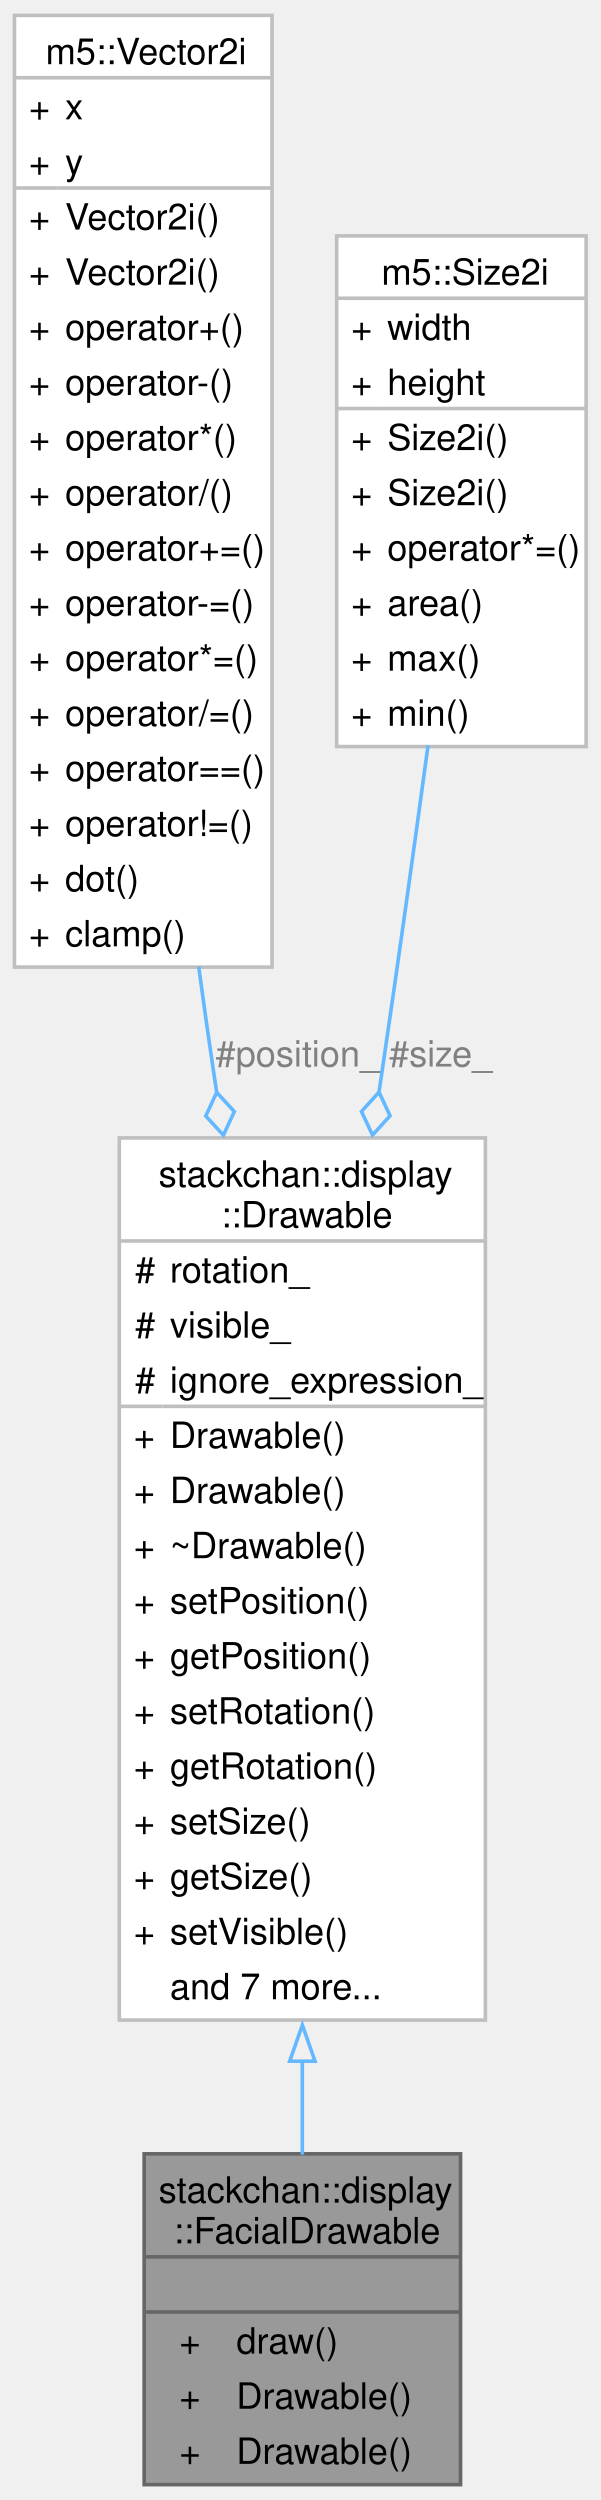
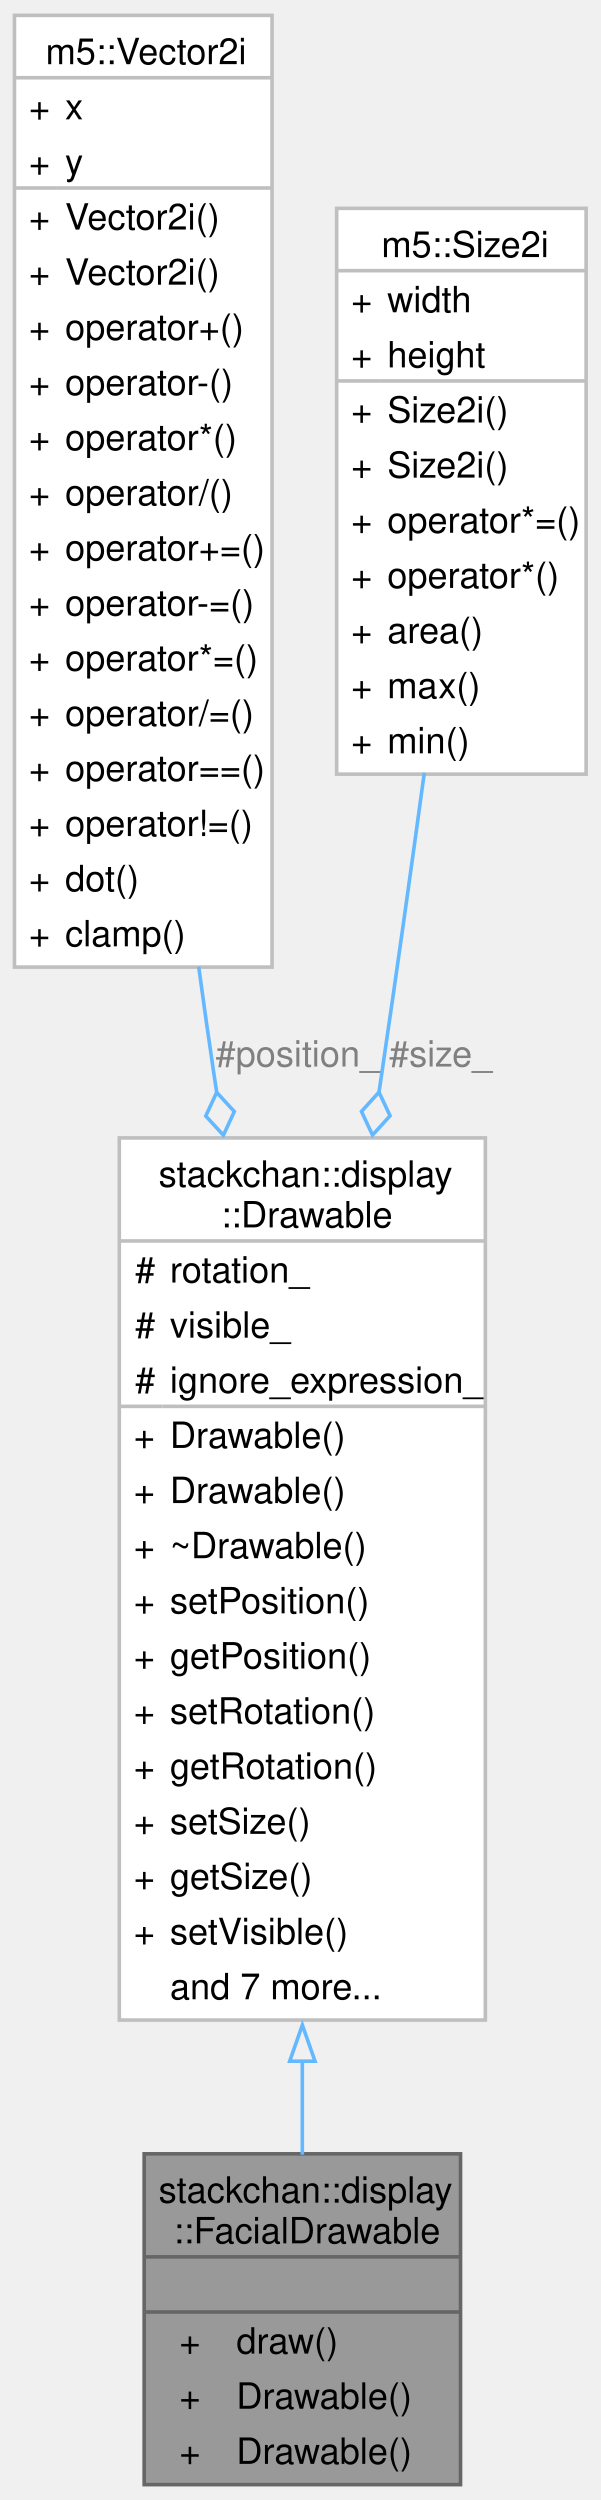
<svg xmlns="http://www.w3.org/2000/svg" xmlns:xlink="http://www.w3.org/1999/xlink" width="166pt" height="691pt" viewBox="0.00 0.00 166.12 691.00">
  <g id="graph0" class="graph" transform="scale(1 1) rotate(0) translate(4 687)">
    <g id="Node000001" class="node">
      <g id="a_Node000001">
        <a xlink:title=" ">
          <polygon fill="#999999" stroke="none" points="123.38,-91.5 35.88,-91.5 35.88,0 123.38,0 123.38,-91.5" />
          <text text-anchor="start" x="39.88" y="-78" font-family="Helvetica,sans-Serif" font-size="10.00">stackchan::display</text>
          <text text-anchor="start" x="44" y="-66.75" font-family="Helvetica,sans-Serif" font-size="10.00">::FacialDrawable</text>
          <text text-anchor="start" x="78.12" y="-51.5" font-family="Helvetica,sans-Serif" font-size="10.00"> </text>
          <text text-anchor="start" x="45.62" y="-36.25" font-family="Helvetica,sans-Serif" font-size="10.00">+</text>
          <text text-anchor="start" x="61.38" y="-36.25" font-family="Helvetica,sans-Serif" font-size="10.00">draw()</text>
          <text text-anchor="start" x="45.62" y="-21" font-family="Helvetica,sans-Serif" font-size="10.00">+</text>
          <text text-anchor="start" x="61.38" y="-21" font-family="Helvetica,sans-Serif" font-size="10.00">Drawable()</text>
          <text text-anchor="start" x="45.62" y="-5.75" font-family="Helvetica,sans-Serif" font-size="10.00">+</text>
          <text text-anchor="start" x="61.38" y="-5.75" font-family="Helvetica,sans-Serif" font-size="10.00">Drawable()</text>
          <polygon fill="#666666" stroke="#666666" points="35.88,-63 35.88,-63 123.38,-63 123.38,-63 35.88,-63" />
          <polygon fill="#666666" stroke="#666666" points="35.88,-47.75 35.88,-47.75 123.38,-47.75 123.38,-47.75 35.88,-47.75" />
          <polygon fill="none" stroke="#666666" points="35.88,0 35.88,-91.5 123.38,-91.5 123.38,0 35.88,0" />
        </a>
      </g>
    </g>
    <g id="Node000002" class="node">
      <g id="a_Node000002">
        <a xlink:href="classstackchan_1_1display_1_1_drawable.html" target="_top" xlink:title=" ">
          <polygon fill="white" stroke="none" points="130.25,-372.5 29,-372.5 29,-128.5 130.25,-128.5 130.25,-372.5" />
          <text text-anchor="start" x="39.88" y="-359" font-family="Helvetica,sans-Serif" font-size="10.00">stackchan::display</text>
          <text text-anchor="start" x="57.12" y="-347.75" font-family="Helvetica,sans-Serif" font-size="10.00">::Drawable</text>
          <text text-anchor="start" x="33.38" y="-332.5" font-family="Helvetica,sans-Serif" font-size="10.00">#</text>
          <text text-anchor="start" x="43" y="-332.5" font-family="Helvetica,sans-Serif" font-size="10.00">rotation_</text>
          <text text-anchor="start" x="33.38" y="-317.25" font-family="Helvetica,sans-Serif" font-size="10.00">#</text>
          <text text-anchor="start" x="43" y="-317.25" font-family="Helvetica,sans-Serif" font-size="10.00">visible_</text>
          <text text-anchor="start" x="33.38" y="-302" font-family="Helvetica,sans-Serif" font-size="10.00">#</text>
          <text text-anchor="start" x="43" y="-302" font-family="Helvetica,sans-Serif" font-size="10.00">ignore_expression_</text>
          <text text-anchor="start" x="33" y="-286.75" font-family="Helvetica,sans-Serif" font-size="10.00">+</text>
          <text text-anchor="start" x="43" y="-286.75" font-family="Helvetica,sans-Serif" font-size="10.00">Drawable()</text>
          <text text-anchor="start" x="33" y="-271.5" font-family="Helvetica,sans-Serif" font-size="10.00">+</text>
          <text text-anchor="start" x="43" y="-271.5" font-family="Helvetica,sans-Serif" font-size="10.00">Drawable()</text>
          <text text-anchor="start" x="33" y="-256.25" font-family="Helvetica,sans-Serif" font-size="10.00">+</text>
          <text text-anchor="start" x="43" y="-256.25" font-family="Helvetica,sans-Serif" font-size="10.00">~Drawable()</text>
          <text text-anchor="start" x="33" y="-241" font-family="Helvetica,sans-Serif" font-size="10.00">+</text>
          <text text-anchor="start" x="43" y="-241" font-family="Helvetica,sans-Serif" font-size="10.00">setPosition()</text>
          <text text-anchor="start" x="33" y="-225.75" font-family="Helvetica,sans-Serif" font-size="10.00">+</text>
          <text text-anchor="start" x="43" y="-225.75" font-family="Helvetica,sans-Serif" font-size="10.00">getPosition()</text>
          <text text-anchor="start" x="33" y="-210.5" font-family="Helvetica,sans-Serif" font-size="10.00">+</text>
          <text text-anchor="start" x="43" y="-210.5" font-family="Helvetica,sans-Serif" font-size="10.00">setRotation()</text>
          <text text-anchor="start" x="33" y="-195.25" font-family="Helvetica,sans-Serif" font-size="10.00">+</text>
          <text text-anchor="start" x="43" y="-195.25" font-family="Helvetica,sans-Serif" font-size="10.00">getRotation()</text>
          <text text-anchor="start" x="33" y="-180" font-family="Helvetica,sans-Serif" font-size="10.00">+</text>
          <text text-anchor="start" x="43" y="-180" font-family="Helvetica,sans-Serif" font-size="10.00">setSize()</text>
          <text text-anchor="start" x="33" y="-164.75" font-family="Helvetica,sans-Serif" font-size="10.00">+</text>
          <text text-anchor="start" x="43" y="-164.75" font-family="Helvetica,sans-Serif" font-size="10.00">getSize()</text>
          <text text-anchor="start" x="33" y="-149.5" font-family="Helvetica,sans-Serif" font-size="10.00">+</text>
          <text text-anchor="start" x="43" y="-149.5" font-family="Helvetica,sans-Serif" font-size="10.00">setVisible()</text>
          <text text-anchor="start" x="43" y="-134.25" font-family="Helvetica,sans-Serif" font-size="10.00">and 7 more...</text>
          <polygon fill="#bfbfbf" stroke="#bfbfbf" points="29,-344 29,-344 130.25,-344 130.25,-344 29,-344" />
          <polygon fill="#bfbfbf" stroke="#bfbfbf" points="29,-298.25 29,-298.25 41,-298.25 41,-298.25 29,-298.25" />
          <polygon fill="#bfbfbf" stroke="#bfbfbf" points="41,-298.25 41,-298.25 130.25,-298.25 130.25,-298.25 41,-298.25" />
          <polygon fill="none" stroke="#bfbfbf" points="29,-128.5 29,-372.5 130.25,-372.5 130.25,-128.5 29,-128.5" />
        </a>
      </g>
    </g>
    <g id="edge1_Node000001_Node000002" class="edge">
      <g id="a_edge1_Node000001_Node000002">
        <a xlink:title=" ">
          <path fill="none" stroke="#63b8ff" d="M79.62,-117.3C79.62,-108.14 79.62,-99.35 79.62,-91.27" />
          <polygon fill="none" stroke="#63b8ff" points="76.13,-117.12 79.63,-127.12 83.13,-117.12 76.13,-117.12" />
        </a>
      </g>
    </g>
    <g id="Node000003" class="node">
      <g id="a_Node000003">
        <a xlink:href="classm5_1_1_vector2i.html" target="_top" xlink:title=" ">
          <polygon fill="white" stroke="none" points="71.25,-683 0,-683 0,-419.75 71.25,-419.75 71.25,-683" />
          <text text-anchor="start" x="8.62" y="-669.5" font-family="Helvetica,sans-Serif" font-size="10.00">m5::Vector2i</text>
          <text text-anchor="start" x="4" y="-654.25" font-family="Helvetica,sans-Serif" font-size="10.00">+</text>
          <text text-anchor="start" x="14" y="-654.25" font-family="Helvetica,sans-Serif" font-size="10.00">x</text>
          <text text-anchor="start" x="4" y="-639" font-family="Helvetica,sans-Serif" font-size="10.00">+</text>
          <text text-anchor="start" x="14" y="-639" font-family="Helvetica,sans-Serif" font-size="10.00">y</text>
          <text text-anchor="start" x="4" y="-623.75" font-family="Helvetica,sans-Serif" font-size="10.00">+</text>
          <text text-anchor="start" x="14" y="-623.75" font-family="Helvetica,sans-Serif" font-size="10.00">Vector2i()</text>
          <text text-anchor="start" x="4" y="-608.5" font-family="Helvetica,sans-Serif" font-size="10.00">+</text>
          <text text-anchor="start" x="14" y="-608.5" font-family="Helvetica,sans-Serif" font-size="10.00">Vector2i()</text>
          <text text-anchor="start" x="4" y="-593.25" font-family="Helvetica,sans-Serif" font-size="10.00">+</text>
          <text text-anchor="start" x="14" y="-593.25" font-family="Helvetica,sans-Serif" font-size="10.00">operator+()</text>
          <text text-anchor="start" x="4" y="-578" font-family="Helvetica,sans-Serif" font-size="10.00">+</text>
          <text text-anchor="start" x="14" y="-578" font-family="Helvetica,sans-Serif" font-size="10.00">operator-()</text>
          <text text-anchor="start" x="4" y="-562.75" font-family="Helvetica,sans-Serif" font-size="10.00">+</text>
          <text text-anchor="start" x="14" y="-562.75" font-family="Helvetica,sans-Serif" font-size="10.00">operator*()</text>
          <text text-anchor="start" x="4" y="-547.5" font-family="Helvetica,sans-Serif" font-size="10.00">+</text>
          <text text-anchor="start" x="14" y="-547.5" font-family="Helvetica,sans-Serif" font-size="10.00">operator/()</text>
          <text text-anchor="start" x="4" y="-532.25" font-family="Helvetica,sans-Serif" font-size="10.00">+</text>
          <text text-anchor="start" x="14" y="-532.25" font-family="Helvetica,sans-Serif" font-size="10.00">operator+=()</text>
          <text text-anchor="start" x="4" y="-517" font-family="Helvetica,sans-Serif" font-size="10.00">+</text>
          <text text-anchor="start" x="14" y="-517" font-family="Helvetica,sans-Serif" font-size="10.00">operator-=()</text>
          <text text-anchor="start" x="4" y="-501.75" font-family="Helvetica,sans-Serif" font-size="10.00">+</text>
          <text text-anchor="start" x="14" y="-501.75" font-family="Helvetica,sans-Serif" font-size="10.00">operator*=()</text>
          <text text-anchor="start" x="4" y="-486.5" font-family="Helvetica,sans-Serif" font-size="10.00">+</text>
          <text text-anchor="start" x="14" y="-486.5" font-family="Helvetica,sans-Serif" font-size="10.00">operator/=()</text>
          <text text-anchor="start" x="4" y="-471.25" font-family="Helvetica,sans-Serif" font-size="10.00">+</text>
          <text text-anchor="start" x="14" y="-471.25" font-family="Helvetica,sans-Serif" font-size="10.00">operator==()</text>
          <text text-anchor="start" x="4" y="-456" font-family="Helvetica,sans-Serif" font-size="10.00">+</text>
          <text text-anchor="start" x="14" y="-456" font-family="Helvetica,sans-Serif" font-size="10.00">operator!=()</text>
          <text text-anchor="start" x="4" y="-440.75" font-family="Helvetica,sans-Serif" font-size="10.00">+</text>
          <text text-anchor="start" x="14" y="-440.75" font-family="Helvetica,sans-Serif" font-size="10.00">dot()</text>
          <text text-anchor="start" x="4" y="-425.5" font-family="Helvetica,sans-Serif" font-size="10.00">+</text>
          <text text-anchor="start" x="14" y="-425.5" font-family="Helvetica,sans-Serif" font-size="10.00">clamp()</text>
          <polygon fill="#bfbfbf" stroke="#bfbfbf" points="0,-665.75 0,-665.75 71.25,-665.75 71.25,-665.75 0,-665.75" />
          <polygon fill="#bfbfbf" stroke="#bfbfbf" points="0,-635.25 0,-635.25 12,-635.25 12,-635.25 0,-635.25" />
          <polygon fill="#bfbfbf" stroke="#bfbfbf" points="12,-635.25 12,-635.25 71.25,-635.25 71.25,-635.25 12,-635.25" />
          <polygon fill="none" stroke="#bfbfbf" points="0,-419.75 0,-683 71.25,-683 71.25,-419.75 0,-419.75" />
        </a>
      </g>
    </g>
    <g id="edge2_Node000002_Node000003" class="edge">
      <g id="a_edge2_Node000002_Node000003">
        <a xlink:title=" ">
          <path fill="none" stroke="#63b8ff" d="M50.96,-419.86C52.31,-409.91 53.7,-400.04 55.12,-390.5 55.39,-388.74 55.66,-386.96 55.93,-385.18" />
          <polygon fill="none" stroke="#63b8ff" points="55.94,-385.1 52.91,-378.56 57.79,-373.25 60.81,-379.79 55.94,-385.1" />
        </a>
      </g>
      <text text-anchor="middle" x="78.38" y="-392.25" font-family="Helvetica,sans-Serif" font-size="10.00" fill="grey"> #position_</text>
    </g>
    <g id="Node000004" class="node">
      <g id="a_Node000004">
        <a xlink:href="classm5_1_1_size2i.html" target="_top" xlink:title=" ">
-           <polygon fill="white" stroke="none" points="158.12,-622 89.12,-622 89.12,-480.75 158.12,-480.75 158.12,-622" />
-           <text text-anchor="start" x="101.5" y="-608.5" font-family="Helvetica,sans-Serif" font-size="10.00">m5::Size2i</text>
-           <text text-anchor="start" x="93.12" y="-593.25" font-family="Helvetica,sans-Serif" font-size="10.00">+</text>
-           <text text-anchor="start" x="103.12" y="-593.25" font-family="Helvetica,sans-Serif" font-size="10.00">width</text>
-           <text text-anchor="start" x="93.12" y="-578" font-family="Helvetica,sans-Serif" font-size="10.00">+</text>
-           <text text-anchor="start" x="103.12" y="-578" font-family="Helvetica,sans-Serif" font-size="10.00">height</text>
-           <text text-anchor="start" x="93.12" y="-562.75" font-family="Helvetica,sans-Serif" font-size="10.00">+</text>
-           <text text-anchor="start" x="103.12" y="-562.75" font-family="Helvetica,sans-Serif" font-size="10.00">Size2i()</text>
-           <text text-anchor="start" x="93.12" y="-547.5" font-family="Helvetica,sans-Serif" font-size="10.00">+</text>
-           <text text-anchor="start" x="103.12" y="-547.5" font-family="Helvetica,sans-Serif" font-size="10.00">Size2i()</text>
-           <text text-anchor="start" x="93.12" y="-532.25" font-family="Helvetica,sans-Serif" font-size="10.00">+</text>
-           <text text-anchor="start" x="103.12" y="-532.25" font-family="Helvetica,sans-Serif" font-size="10.00">operator*=()</text>
-           <text text-anchor="start" x="93.12" y="-517" font-family="Helvetica,sans-Serif" font-size="10.00">+</text>
-           <text text-anchor="start" x="103.12" y="-517" font-family="Helvetica,sans-Serif" font-size="10.00">area()</text>
-           <text text-anchor="start" x="93.12" y="-501.75" font-family="Helvetica,sans-Serif" font-size="10.00">+</text>
-           <text text-anchor="start" x="103.12" y="-501.75" font-family="Helvetica,sans-Serif" font-size="10.00">max()</text>
-           <text text-anchor="start" x="93.12" y="-486.5" font-family="Helvetica,sans-Serif" font-size="10.00">+</text>
-           <text text-anchor="start" x="103.12" y="-486.5" font-family="Helvetica,sans-Serif" font-size="10.00">min()</text>
-           <polygon fill="#bfbfbf" stroke="#bfbfbf" points="89.12,-604.75 89.12,-604.75 158.12,-604.75 158.12,-604.75 89.12,-604.75" />
-           <polygon fill="#bfbfbf" stroke="#bfbfbf" points="89.12,-574.25 89.12,-574.25 101.12,-574.25 101.12,-574.25 89.12,-574.25" />
-           <polygon fill="#bfbfbf" stroke="#bfbfbf" points="101.12,-574.25 101.12,-574.25 158.12,-574.25 158.12,-574.25 101.12,-574.25" />
-           <polygon fill="none" stroke="#bfbfbf" points="89.12,-480.75 89.12,-622 158.12,-622 158.12,-480.75 89.12,-480.75" />
+           <polygon fill="white" stroke="none" points="158.12,-629.62 89.12,-629.62 89.12,-473.12 158.12,-473.12 158.12,-629.62" />
+           <text text-anchor="start" x="101.5" y="-616.12" font-family="Helvetica,sans-Serif" font-size="10.00">m5::Size2i</text>
+           <text text-anchor="start" x="93.12" y="-600.88" font-family="Helvetica,sans-Serif" font-size="10.00">+</text>
+           <text text-anchor="start" x="103.12" y="-600.88" font-family="Helvetica,sans-Serif" font-size="10.00">width</text>
+           <text text-anchor="start" x="93.12" y="-585.62" font-family="Helvetica,sans-Serif" font-size="10.00">+</text>
+           <text text-anchor="start" x="103.12" y="-585.62" font-family="Helvetica,sans-Serif" font-size="10.00">height</text>
+           <text text-anchor="start" x="93.12" y="-570.38" font-family="Helvetica,sans-Serif" font-size="10.00">+</text>
+           <text text-anchor="start" x="103.12" y="-570.38" font-family="Helvetica,sans-Serif" font-size="10.00">Size2i()</text>
+           <text text-anchor="start" x="93.12" y="-555.12" font-family="Helvetica,sans-Serif" font-size="10.00">+</text>
+           <text text-anchor="start" x="103.12" y="-555.12" font-family="Helvetica,sans-Serif" font-size="10.00">Size2i()</text>
+           <text text-anchor="start" x="93.12" y="-539.88" font-family="Helvetica,sans-Serif" font-size="10.00">+</text>
+           <text text-anchor="start" x="103.12" y="-539.88" font-family="Helvetica,sans-Serif" font-size="10.00">operator*=()</text>
+           <text text-anchor="start" x="93.12" y="-524.62" font-family="Helvetica,sans-Serif" font-size="10.00">+</text>
+           <text text-anchor="start" x="103.12" y="-524.62" font-family="Helvetica,sans-Serif" font-size="10.00">operator*()</text>
+           <text text-anchor="start" x="93.12" y="-509.38" font-family="Helvetica,sans-Serif" font-size="10.00">+</text>
+           <text text-anchor="start" x="103.12" y="-509.38" font-family="Helvetica,sans-Serif" font-size="10.00">area()</text>
+           <text text-anchor="start" x="93.12" y="-494.12" font-family="Helvetica,sans-Serif" font-size="10.00">+</text>
+           <text text-anchor="start" x="103.12" y="-494.12" font-family="Helvetica,sans-Serif" font-size="10.00">max()</text>
+           <text text-anchor="start" x="93.12" y="-478.88" font-family="Helvetica,sans-Serif" font-size="10.00">+</text>
+           <text text-anchor="start" x="103.12" y="-478.88" font-family="Helvetica,sans-Serif" font-size="10.00">min()</text>
+           <polygon fill="#bfbfbf" stroke="#bfbfbf" points="89.12,-612.38 89.12,-612.38 158.12,-612.38 158.12,-612.38 89.12,-612.38" />
+           <polygon fill="#bfbfbf" stroke="#bfbfbf" points="89.12,-581.88 89.12,-581.88 101.12,-581.88 101.12,-581.88 89.12,-581.88" />
+           <polygon fill="#bfbfbf" stroke="#bfbfbf" points="101.12,-581.88 101.12,-581.88 158.12,-581.88 158.12,-581.88 101.12,-581.88" />
+           <polygon fill="none" stroke="#bfbfbf" points="89.12,-473.12 89.12,-629.62 158.12,-629.62 158.12,-473.12 89.12,-473.12" />
        </a>
      </g>
    </g>
    <g id="edge3_Node000002_Node000004" class="edge">
      <g id="a_edge3_Node000002_Node000004">
        <a xlink:title=" ">
-           <path fill="none" stroke="#63b8ff" d="M114.4,-481.08C110.57,-452.95 106.01,-420.16 101.62,-390.5 101.36,-388.74 101.1,-386.97 100.84,-385.19" />
+           <path fill="none" stroke="#63b8ff" d="M113.36,-473.48C109.77,-447.15 105.62,-417.52 101.62,-390.5 101.36,-388.74 101.1,-386.97 100.84,-385.19" />
          <polygon fill="none" stroke="#63b8ff" points="100.83,-385.16 95.98,-379.82 99.04,-373.29 103.89,-378.63 100.83,-385.16" />
        </a>
      </g>
      <text text-anchor="middle" x="117.89" y="-392.25" font-family="Helvetica,sans-Serif" font-size="10.00" fill="grey"> #size_</text>
    </g>
  </g>
</svg>
